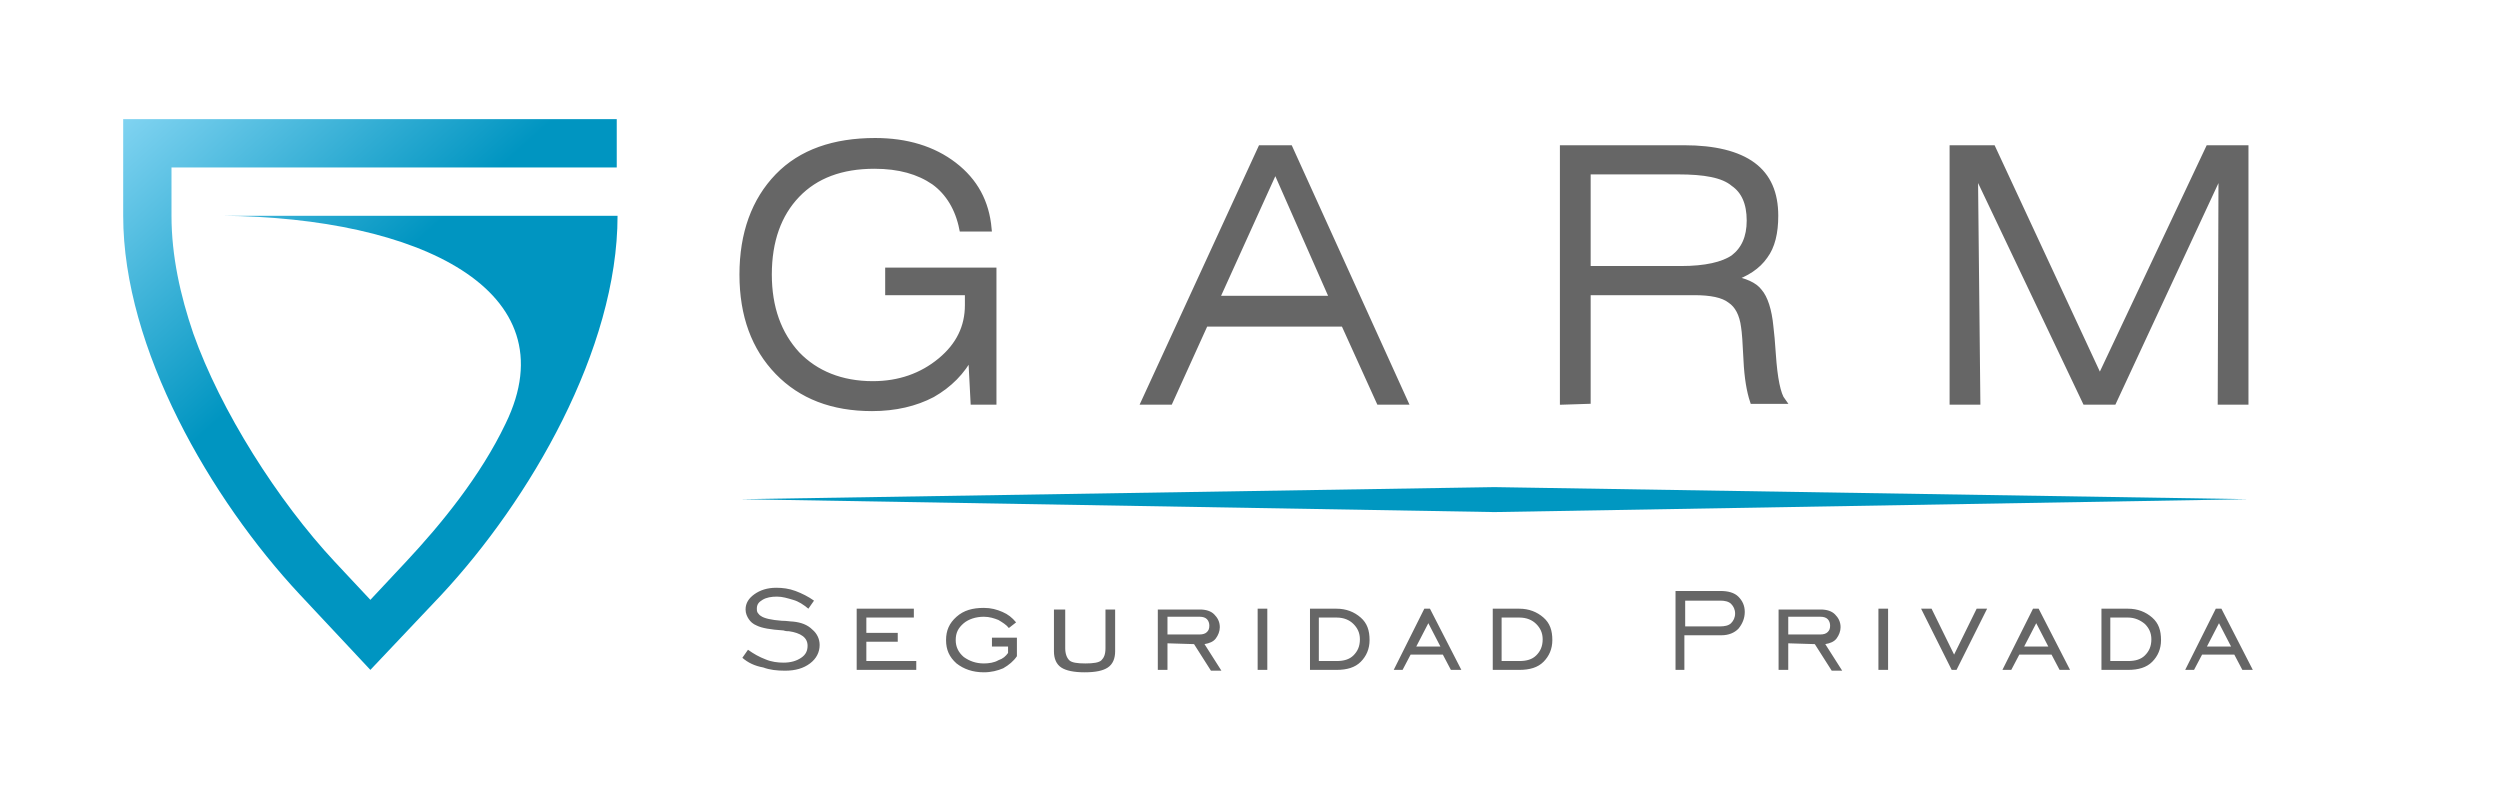
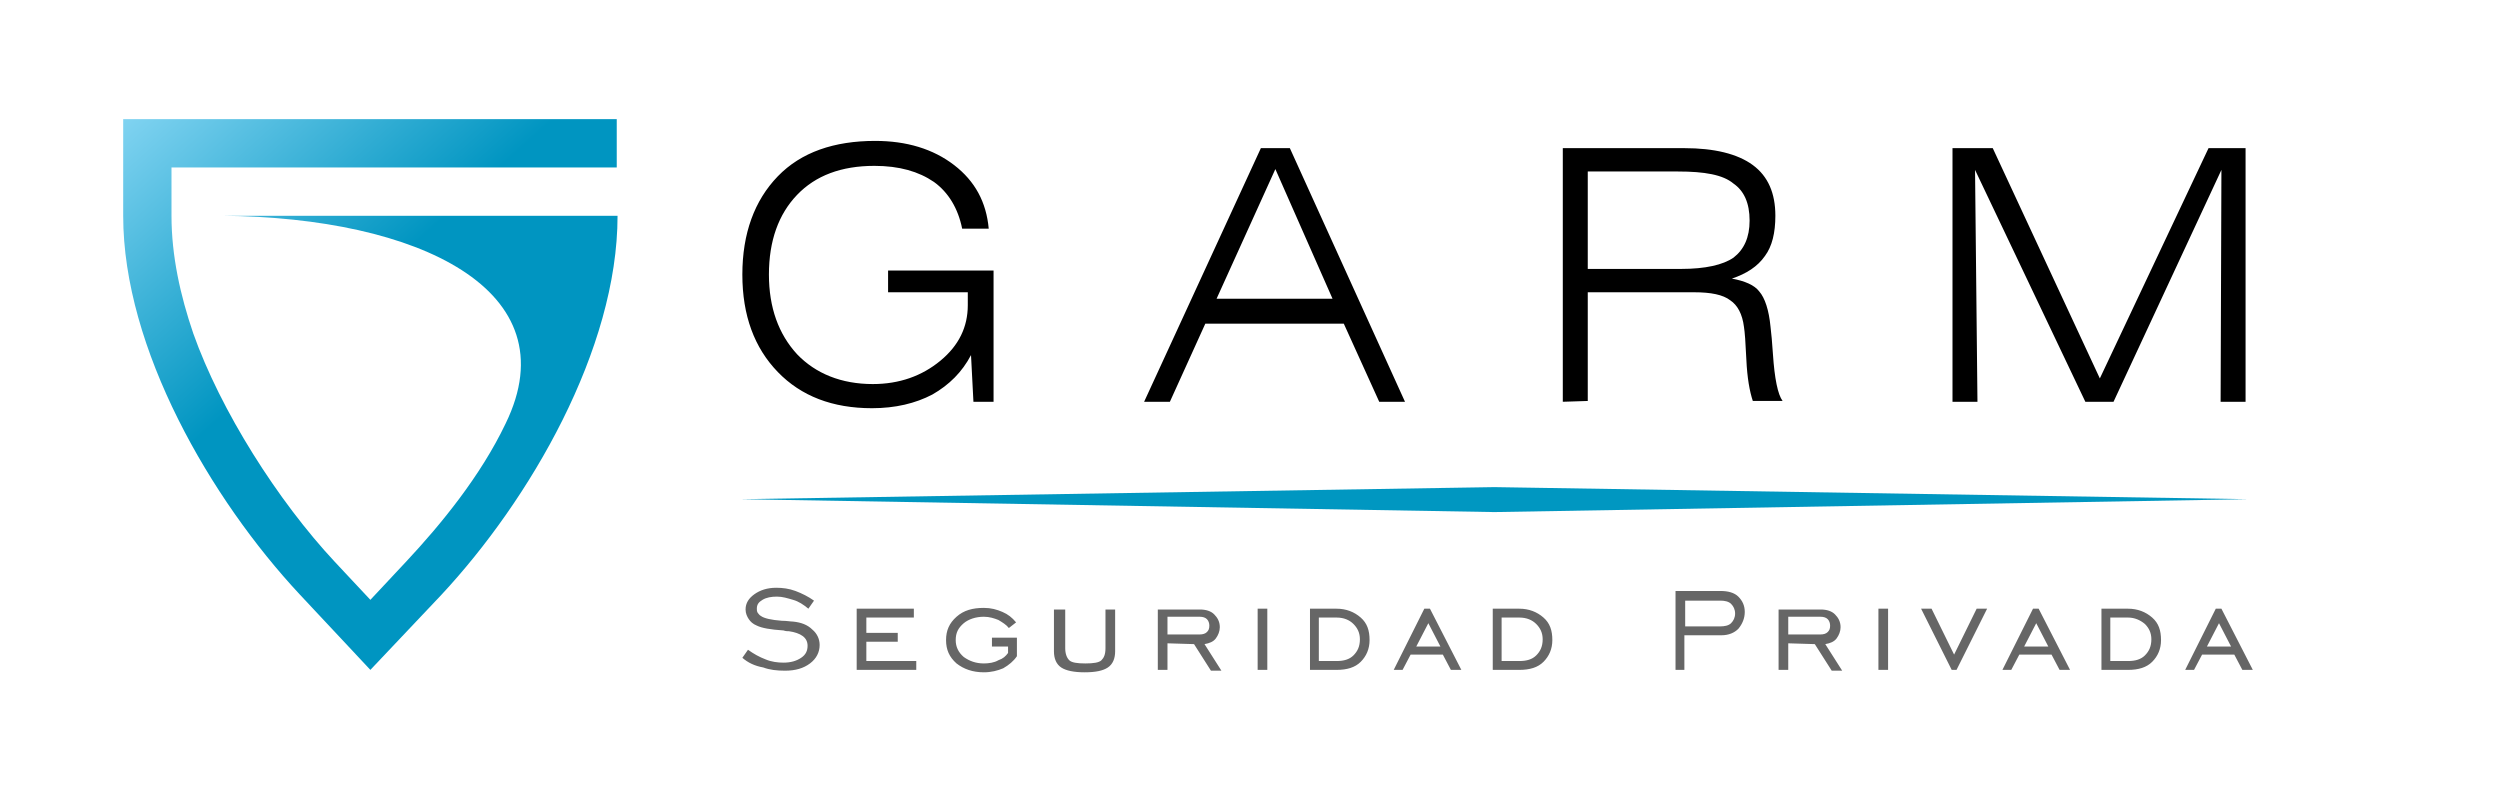
<svg xmlns="http://www.w3.org/2000/svg" preserveAspectRatio="xMidYMid meet" viewBox="0 0 310.5 98.5">
-   <path d="M120.6 44.1c-1.1 2.1-2.7 3.7-4.8 4.9-2.1 1.1-4.6 1.7-7.5 1.7-4.9 0-8.8-1.5-11.7-4.5-2.9-3-4.4-7-4.4-12.1s1.5-9.2 4.4-12.2 7-4.4 12.1-4.4c3.9 0 7.2 1 9.8 3 2.6 2 4 4.6 4.3 7.9h-3.3c-.5-2.5-1.7-4.5-3.5-5.8-1.9-1.3-4.3-2-7.4-2-4.1 0-7.3 1.2-9.6 3.6-2.3 2.4-3.5 5.7-3.5 9.9 0 4.1 1.2 7.4 3.5 9.9 2.3 2.4 5.5 3.7 9.4 3.7 3.3 0 6.1-1 8.4-2.9s3.4-4.2 3.4-6.9v-1.6h-9.9v-2.7h13.1v16.3h-2.5l-.3-5.8h0zm30.5-7h14.4L158.4 21l-7.3 16.1h0zm-9 12.8l14.5-31.5h3.6l14.3 31.5h-3.2l-4.4-9.7h-17.2l-4.4 9.7h-3.2 0zm66.3-28.6h-11.2v12.1h11.6c3 0 5.2-.5 6.5-1.4 1.3-1 2-2.5 2-4.6 0-2.2-.7-3.7-2-4.6-1.3-1.1-3.6-1.5-6.9-1.5h0zm-14.3 28.6V18.4h15.1c3.7 0 6.6.7 8.5 2.1s2.8 3.5 2.8 6.3c0 2.1-.4 3.8-1.3 5-.9 1.3-2.3 2.2-4.1 2.8 1.6.3 2.8.8 3.4 1.6.7.8 1.2 2.3 1.4 4.4.1.8.2 1.9.3 3.4.2 3 .6 5 1.2 5.8h-3.7c-.4-1.2-.7-2.9-.8-5.1-.1-2.2-.2-3.5-.3-4.1-.2-1.6-.8-2.7-1.7-3.3-.9-.7-2.4-1-4.5-1h-13.2v13.5l-3.1.1h0zm48.4 0V18.4h5L260.8 47l13.5-28.6h4.6v31.5h-3.1l.1-28.8-13.4 28.8H259l-13.7-28.8.3 28.8h-3.1z" fill="#666" stroke="#666" stroke-width=".72" stroke-miterlimit="22.926" />
+   <path id="logo-text" d="M120.6 44.1c-1.1 2.1-2.7 3.7-4.8 4.9-2.1 1.1-4.6 1.7-7.5 1.7-4.9 0-8.8-1.5-11.7-4.5-2.9-3-4.4-7-4.4-12.1s1.5-9.2 4.4-12.2 7-4.4 12.1-4.4c3.9 0 7.2 1 9.8 3 2.6 2 4 4.6 4.3 7.9h-3.3c-.5-2.5-1.7-4.5-3.5-5.8-1.9-1.3-4.3-2-7.4-2-4.1 0-7.3 1.2-9.6 3.6-2.3 2.4-3.5 5.7-3.5 9.9 0 4.1 1.2 7.4 3.5 9.9 2.3 2.4 5.5 3.7 9.4 3.7 3.3 0 6.1-1 8.4-2.9s3.4-4.2 3.4-6.9v-1.6h-9.9v-2.7h13.1v16.3h-2.5l-.3-5.8h0zm30.5-7h14.4L158.4 21l-7.3 16.1h0zm-9 12.8l14.5-31.5h3.6l14.3 31.5h-3.2l-4.4-9.7h-17.2l-4.4 9.7h-3.2 0zm66.3-28.6h-11.2v12.1h11.6c3 0 5.2-.5 6.5-1.4 1.3-1 2-2.5 2-4.6 0-2.2-.7-3.7-2-4.6-1.3-1.1-3.6-1.5-6.9-1.5h0zm-14.3 28.6V18.4h15.1c3.7 0 6.6.7 8.5 2.1s2.8 3.5 2.8 6.3c0 2.1-.4 3.8-1.3 5-.9 1.3-2.3 2.2-4.1 2.8 1.6.3 2.8.8 3.4 1.6.7.8 1.2 2.3 1.4 4.4.1.8.2 1.9.3 3.4.2 3 .6 5 1.2 5.8h-3.7c-.4-1.2-.7-2.9-.8-5.1-.1-2.2-.2-3.5-.3-4.1-.2-1.6-.8-2.7-1.7-3.3-.9-.7-2.4-1-4.5-1h-13.2v13.5l-3.1.1h0zm48.4 0V18.4h5L260.8 47l13.5-28.6h4.6v31.5h-3.1l.1-28.8-13.4 28.8H259l-13.7-28.8.3 28.8h-3.1z" stroke-width=".72" stroke-miterlimit="22.926" />
  <linearGradient id="a" gradientUnits="userSpaceOnUse" x1="47.544" y1="66.121" x2="23.73" y2="92.677" gradientTransform="matrix(1 0 0 -1 0 100)">
    <stop offset="0" stop-color="#0095c1" />
    <stop offset="1" stop-color="#80d3f1" />
  </linearGradient>
  <path d="M37.2 73.8c-11-11.8-21.9-30.5-21.9-47v-12h61.3v6H21.3v6c0 5 1.1 9.9 2.7 14.6 3.4 9.6 10.5 20.8 17.6 28.4l4.4 4.7 4.4-4.7c4.4-4.7 9.3-10.7 12.4-17.2C70.9 36 51.9 27 27.6 26.8h49.1c0 16.6-10.9 35.3-21.9 47.1L46 83.2l-8.8-9.4z" fill="url(#a)" />
-   <path d="M92.2 81.7l.7-1c.7.5 1.4.9 2.2 1.2.7.3 1.5.4 2.2.4.9 0 1.6-.2 2.2-.6s.8-.9.8-1.5c0-.5-.2-.9-.6-1.2-.4-.3-1-.5-1.7-.6-.2 0-.4 0-.7-.1-1.6-.1-2.7-.3-3.3-.6-.5-.2-.8-.5-1-.8s-.4-.7-.4-1.2c0-.8.4-1.4 1.1-1.9s1.6-.8 2.7-.8c.8 0 1.6.1 2.4.4s1.6.7 2.3 1.2l-.7 1c-.6-.5-1.2-.9-1.9-1.1-.7-.2-1.3-.4-2-.4s-1.3.1-1.8.4-.7.6-.7 1.1c0 .2 0 .3.1.5.1.1.2.3.4.4.4.3 1.3.5 2.6.6.6 0 1.1.1 1.4.1 1 .1 1.8.4 2.4 1 .6.5.9 1.2.9 1.9 0 .9-.4 1.7-1.2 2.3-.8.6-1.8.9-3.1.9-1 0-1.9-.1-2.7-.4-1.1-.2-1.9-.6-2.6-1.2zm14.2 1.5v-7.6h7.1v1.1h-5.9v1.9h3.9v1.1h-3.9v2.4h6.2v1.1h-7.4zm16.8-2.9v-1.1h3.1v2.3c-.4.6-1 1.1-1.7 1.5-.7.3-1.5.5-2.4.5-1.4 0-2.5-.4-3.4-1.1-.9-.8-1.3-1.7-1.3-2.9s.4-2.1 1.3-2.9 2-1.1 3.4-1.1c.9 0 1.6.2 2.3.5.7.3 1.2.7 1.7 1.3l-.9.7c-.3-.4-.8-.7-1.3-1-.5-.2-1.1-.4-1.8-.4-1 0-1.9.3-2.5.8-.7.6-1 1.2-1 2.1 0 .8.3 1.5 1 2.1.7.5 1.5.8 2.5.8.6 0 1.3-.1 1.8-.4.6-.2.9-.5 1.2-.9v-.8h-2zm7.9-4.6h1.2v4.8c0 .7.2 1.2.5 1.5s1 .4 2 .4 1.7-.1 2-.4.5-.7.5-1.5v-4.8h1.2v5.2c0 .9-.3 1.6-.9 2-.6.4-1.5.6-2.9.6-1.3 0-2.3-.2-2.9-.6-.6-.4-.9-1.1-.9-2v-5.2h.2zm13.9 3.1h4c.4 0 .7-.1.9-.3.2-.2.3-.4.3-.8 0-.3-.1-.6-.3-.8-.2-.2-.5-.3-.9-.3h-4v2.2zm0 1.1v3.3h-1.2v-7.5h5.2c.8 0 1.4.2 1.8.6.4.4.7.9.7 1.6 0 .5-.2 1-.5 1.4s-.8.6-1.4.7l2.1 3.3h-1.3l-2.1-3.3-3.3-.1zm11.2 3.3v-7.6h1.2v7.6h-1.2zm9.8-7.6c1.2 0 2.2.4 3 1.1s1.1 1.6 1.1 2.8c0 1.1-.4 2-1.1 2.7-.7.7-1.7 1-3 1h-3.3v-7.6h3.3zm0 1.1h-2.2v5.4h2.2c.9 0 1.6-.2 2.1-.7s.8-1.1.8-2c0-.8-.3-1.4-.8-1.9s-1.2-.8-2.1-.8zm9.9 3.6h3l-1.5-2.9-1.5 2.9zm-2.8 2.9l3.8-7.6h.7l3.9 7.6h-1.3l-1-1.9h-4l-1 1.9h-1.1zm15.6-7.6c1.2 0 2.2.4 3 1.1s1.1 1.6 1.1 2.8c0 1.1-.4 2-1.1 2.7-.7.7-1.7 1-3 1h-3.3v-7.6h3.3zm0 1.1h-2.2v5.4h2.2c.9 0 1.6-.2 2.1-.7s.8-1.1.8-2c0-.8-.3-1.4-.8-1.9s-1.2-.8-2.1-.8zm20.6 1.1h4.3c.6 0 1.1-.1 1.4-.4.3-.3.5-.7.5-1.2s-.2-.9-.5-1.2c-.3-.3-.8-.4-1.3-.4h-4.4v3.2zm-1.2 5.4v-9.8h5.6c.9 0 1.7.2 2.2.7s.8 1.1.8 1.9-.3 1.5-.8 2.1c-.5.5-1.2.8-2.1.8h-4.6v4.3h-1.1zm14-4.4h4c.4 0 .7-.1.9-.3.2-.2.3-.4.3-.8 0-.3-.1-.6-.3-.8-.2-.2-.5-.3-.9-.3h-4v2.2zm0 1.1v3.3h-1.2v-7.5h5.2c.8 0 1.4.2 1.8.6.4.4.7.9.7 1.6 0 .5-.2 1-.5 1.4s-.8.6-1.4.7l2.1 3.3h-1.3l-2.1-3.3-3.3-.1zm11.2 3.3v-7.6h1.2v7.6h-1.2zm9.7 0h-.6l-3.8-7.6h1.3l2.8 5.7 2.8-5.7h1.3l-3.8 7.6zm8.4-2.9h3l-1.5-2.9-1.5 2.9zm-2.7 2.9l3.8-7.6h.7l3.9 7.6h-1.3l-1-1.9h-4l-1 1.9h-1.1zm15.6-7.6c1.2 0 2.2.4 3 1.1s1.1 1.6 1.1 2.8c0 1.1-.4 2-1.1 2.7s-1.7 1-3 1H261v-7.6h3.3zm0 1.1h-2.2v5.4h2.2c.9 0 1.6-.2 2.1-.7s.8-1.1.8-2c0-.8-.3-1.4-.8-1.9-.6-.5-1.3-.8-2.1-.8zm9.8 3.6h3l-1.5-2.9-1.5 2.9zm-2.7 2.9l3.8-7.6h.7l3.9 7.6h-1.3l-1-1.9h-4l-1 1.9h-1.1z" fill="#666" />
+   <path id="logo-subtext" d="M92.2 81.7l.7-1c.7.5 1.4.9 2.2 1.2.7.3 1.5.4 2.2.4.9 0 1.6-.2 2.2-.6s.8-.9.8-1.5c0-.5-.2-.9-.6-1.2-.4-.3-1-.5-1.7-.6-.2 0-.4 0-.7-.1-1.6-.1-2.7-.3-3.3-.6-.5-.2-.8-.5-1-.8s-.4-.7-.4-1.2c0-.8.4-1.4 1.1-1.9s1.6-.8 2.7-.8c.8 0 1.6.1 2.4.4s1.6.7 2.3 1.2l-.7 1c-.6-.5-1.2-.9-1.9-1.1-.7-.2-1.3-.4-2-.4s-1.3.1-1.8.4-.7.6-.7 1.1c0 .2 0 .3.1.5.1.1.2.3.4.4.4.3 1.3.5 2.6.6.6 0 1.1.1 1.4.1 1 .1 1.8.4 2.4 1 .6.5.9 1.2.9 1.9 0 .9-.4 1.7-1.2 2.3-.8.6-1.8.9-3.1.9-1 0-1.9-.1-2.7-.4-1.1-.2-1.9-.6-2.6-1.2zm14.2 1.5v-7.6h7.1v1.1h-5.9v1.9h3.9v1.1h-3.9v2.4h6.2v1.1h-7.4zm16.8-2.9v-1.1h3.1v2.3c-.4.6-1 1.1-1.7 1.5-.7.3-1.5.5-2.4.5-1.4 0-2.5-.4-3.4-1.1-.9-.8-1.3-1.7-1.3-2.9s.4-2.1 1.3-2.9 2-1.1 3.4-1.1c.9 0 1.6.2 2.3.5.7.3 1.2.7 1.7 1.3l-.9.7c-.3-.4-.8-.7-1.3-1-.5-.2-1.1-.4-1.8-.4-1 0-1.9.3-2.5.8-.7.6-1 1.2-1 2.1 0 .8.3 1.5 1 2.1.7.5 1.5.8 2.5.8.6 0 1.3-.1 1.8-.4.6-.2.9-.5 1.2-.9v-.8h-2zm7.9-4.6h1.2v4.8c0 .7.2 1.2.5 1.5s1 .4 2 .4 1.7-.1 2-.4.5-.7.5-1.5v-4.8h1.2v5.2c0 .9-.3 1.6-.9 2-.6.4-1.5.6-2.9.6-1.3 0-2.3-.2-2.9-.6-.6-.4-.9-1.1-.9-2v-5.2h.2zm13.9 3.1h4c.4 0 .7-.1.9-.3.2-.2.3-.4.3-.8 0-.3-.1-.6-.3-.8-.2-.2-.5-.3-.9-.3h-4v2.2zm0 1.1v3.3h-1.2v-7.5h5.2c.8 0 1.4.2 1.8.6.4.4.7.9.7 1.6 0 .5-.2 1-.5 1.4s-.8.6-1.4.7l2.1 3.3h-1.3l-2.1-3.3-3.3-.1zm11.2 3.3v-7.6h1.2v7.6h-1.2zm9.8-7.6c1.2 0 2.2.4 3 1.1s1.1 1.6 1.1 2.8c0 1.1-.4 2-1.1 2.7-.7.7-1.7 1-3 1h-3.3v-7.6h3.3zm0 1.1h-2.2v5.4h2.2c.9 0 1.6-.2 2.1-.7s.8-1.1.8-2c0-.8-.3-1.4-.8-1.9s-1.2-.8-2.1-.8zm9.9 3.6h3l-1.5-2.9-1.5 2.9zm-2.8 2.9l3.8-7.6h.7l3.9 7.6h-1.3l-1-1.9h-4l-1 1.9h-1.1zm15.6-7.6c1.2 0 2.2.4 3 1.1s1.1 1.6 1.1 2.8c0 1.1-.4 2-1.1 2.7-.7.7-1.7 1-3 1h-3.3v-7.6h3.3zm0 1.1h-2.2v5.4h2.2c.9 0 1.6-.2 2.1-.7s.8-1.1.8-2c0-.8-.3-1.4-.8-1.9s-1.2-.8-2.1-.8zm20.6 1.1h4.3c.6 0 1.1-.1 1.4-.4.3-.3.5-.7.5-1.2s-.2-.9-.5-1.2c-.3-.3-.8-.4-1.3-.4h-4.4v3.2zm-1.2 5.4v-9.8h5.6c.9 0 1.7.2 2.2.7s.8 1.1.8 1.9-.3 1.5-.8 2.1c-.5.5-1.2.8-2.1.8h-4.6v4.3h-1.1zm14-4.4h4c.4 0 .7-.1.9-.3.2-.2.3-.4.3-.8 0-.3-.1-.6-.3-.8-.2-.2-.5-.3-.9-.3h-4v2.2zm0 1.1v3.3h-1.2v-7.5h5.2c.8 0 1.4.2 1.8.6.4.4.7.9.7 1.6 0 .5-.2 1-.5 1.4s-.8.6-1.4.7l2.1 3.3h-1.3l-2.1-3.3-3.3-.1zm11.2 3.3v-7.6h1.2v7.6h-1.2zm9.7 0h-.6l-3.8-7.6h1.3l2.8 5.7 2.8-5.7h1.3l-3.8 7.6zm8.4-2.9h3l-1.5-2.9-1.5 2.9zm-2.7 2.9l3.8-7.6h.7l3.9 7.6h-1.3l-1-1.9h-4l-1 1.9h-1.1zm15.6-7.6c1.2 0 2.2.4 3 1.1s1.1 1.6 1.1 2.8c0 1.1-.4 2-1.1 2.7s-1.7 1-3 1H261v-7.6h3.3zm0 1.1h-2.2v5.4h2.2c.9 0 1.6-.2 2.1-.7s.8-1.1.8-2c0-.8-.3-1.4-.8-1.9-.6-.5-1.3-.8-2.1-.8zm9.8 3.6h3l-1.5-2.9-1.5 2.9zm-2.7 2.9l3.8-7.6h.7l3.9 7.6h-1.3l-1-1.9h-4l-1 1.9h-1.1z" fill="#666" />
  <path fill="#0097c1" d="M185.6 60.5l93.6 1.5-93.6 1.6L92 62z" />
</svg>
